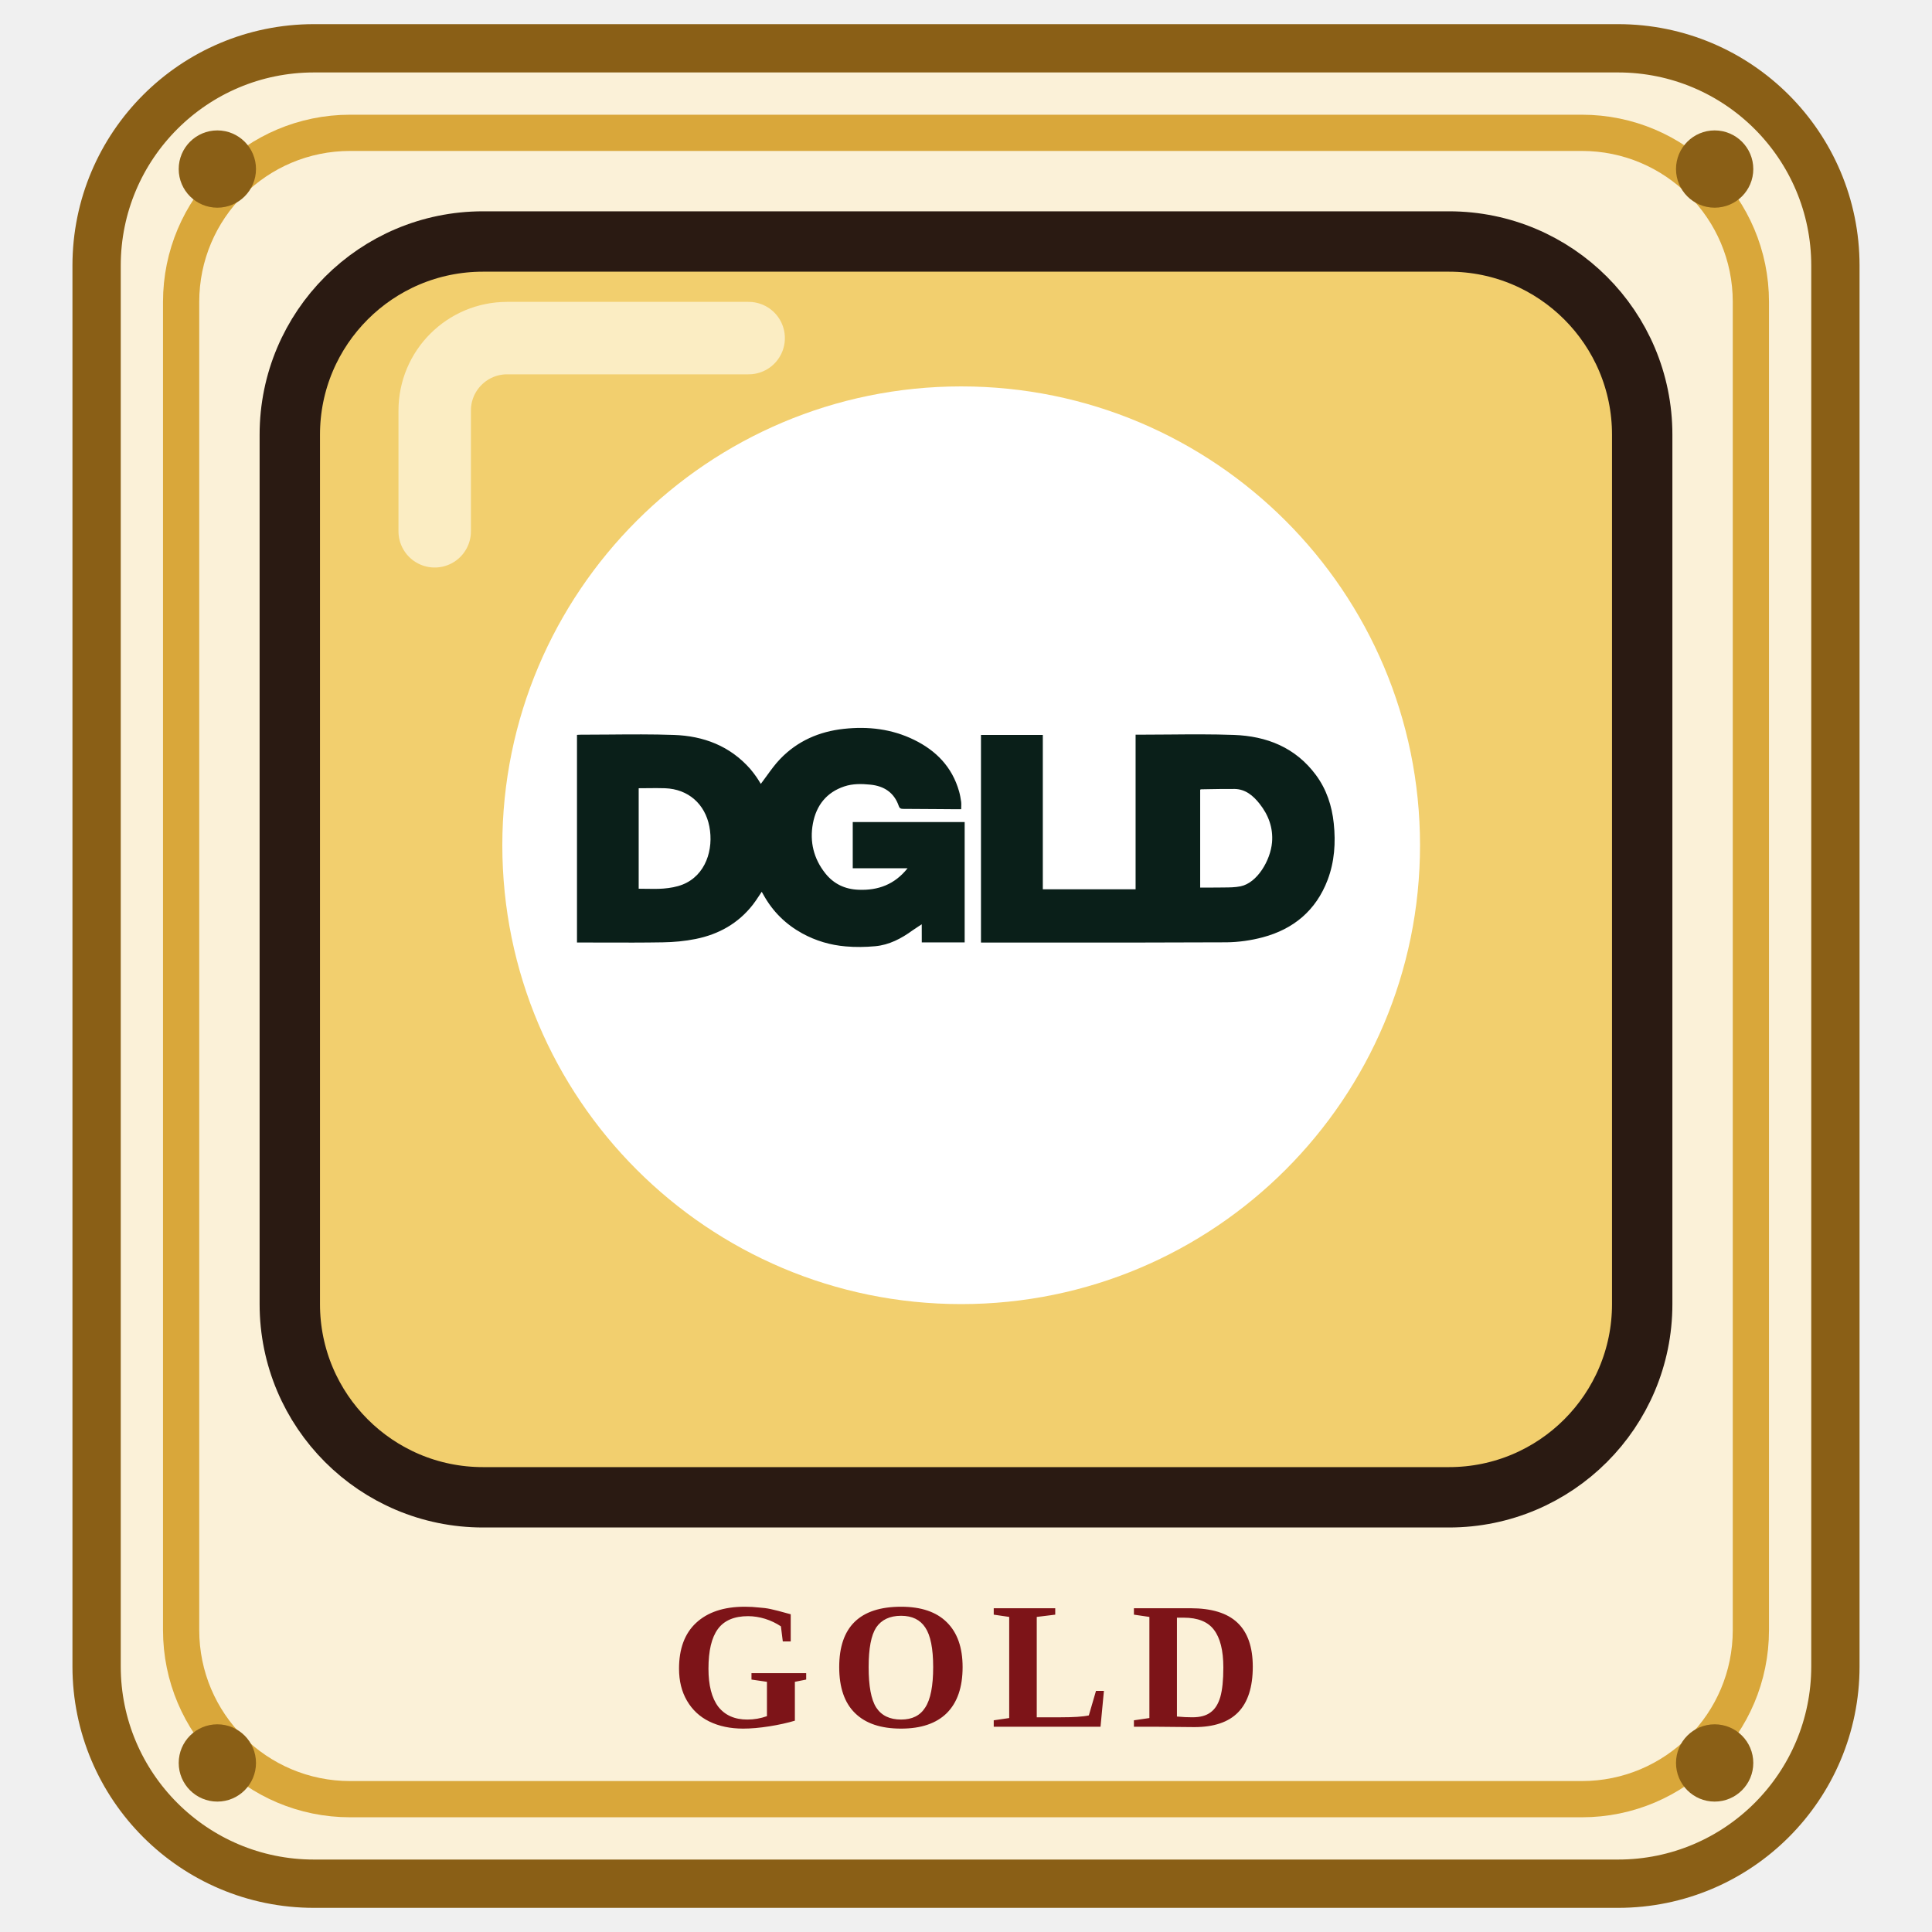
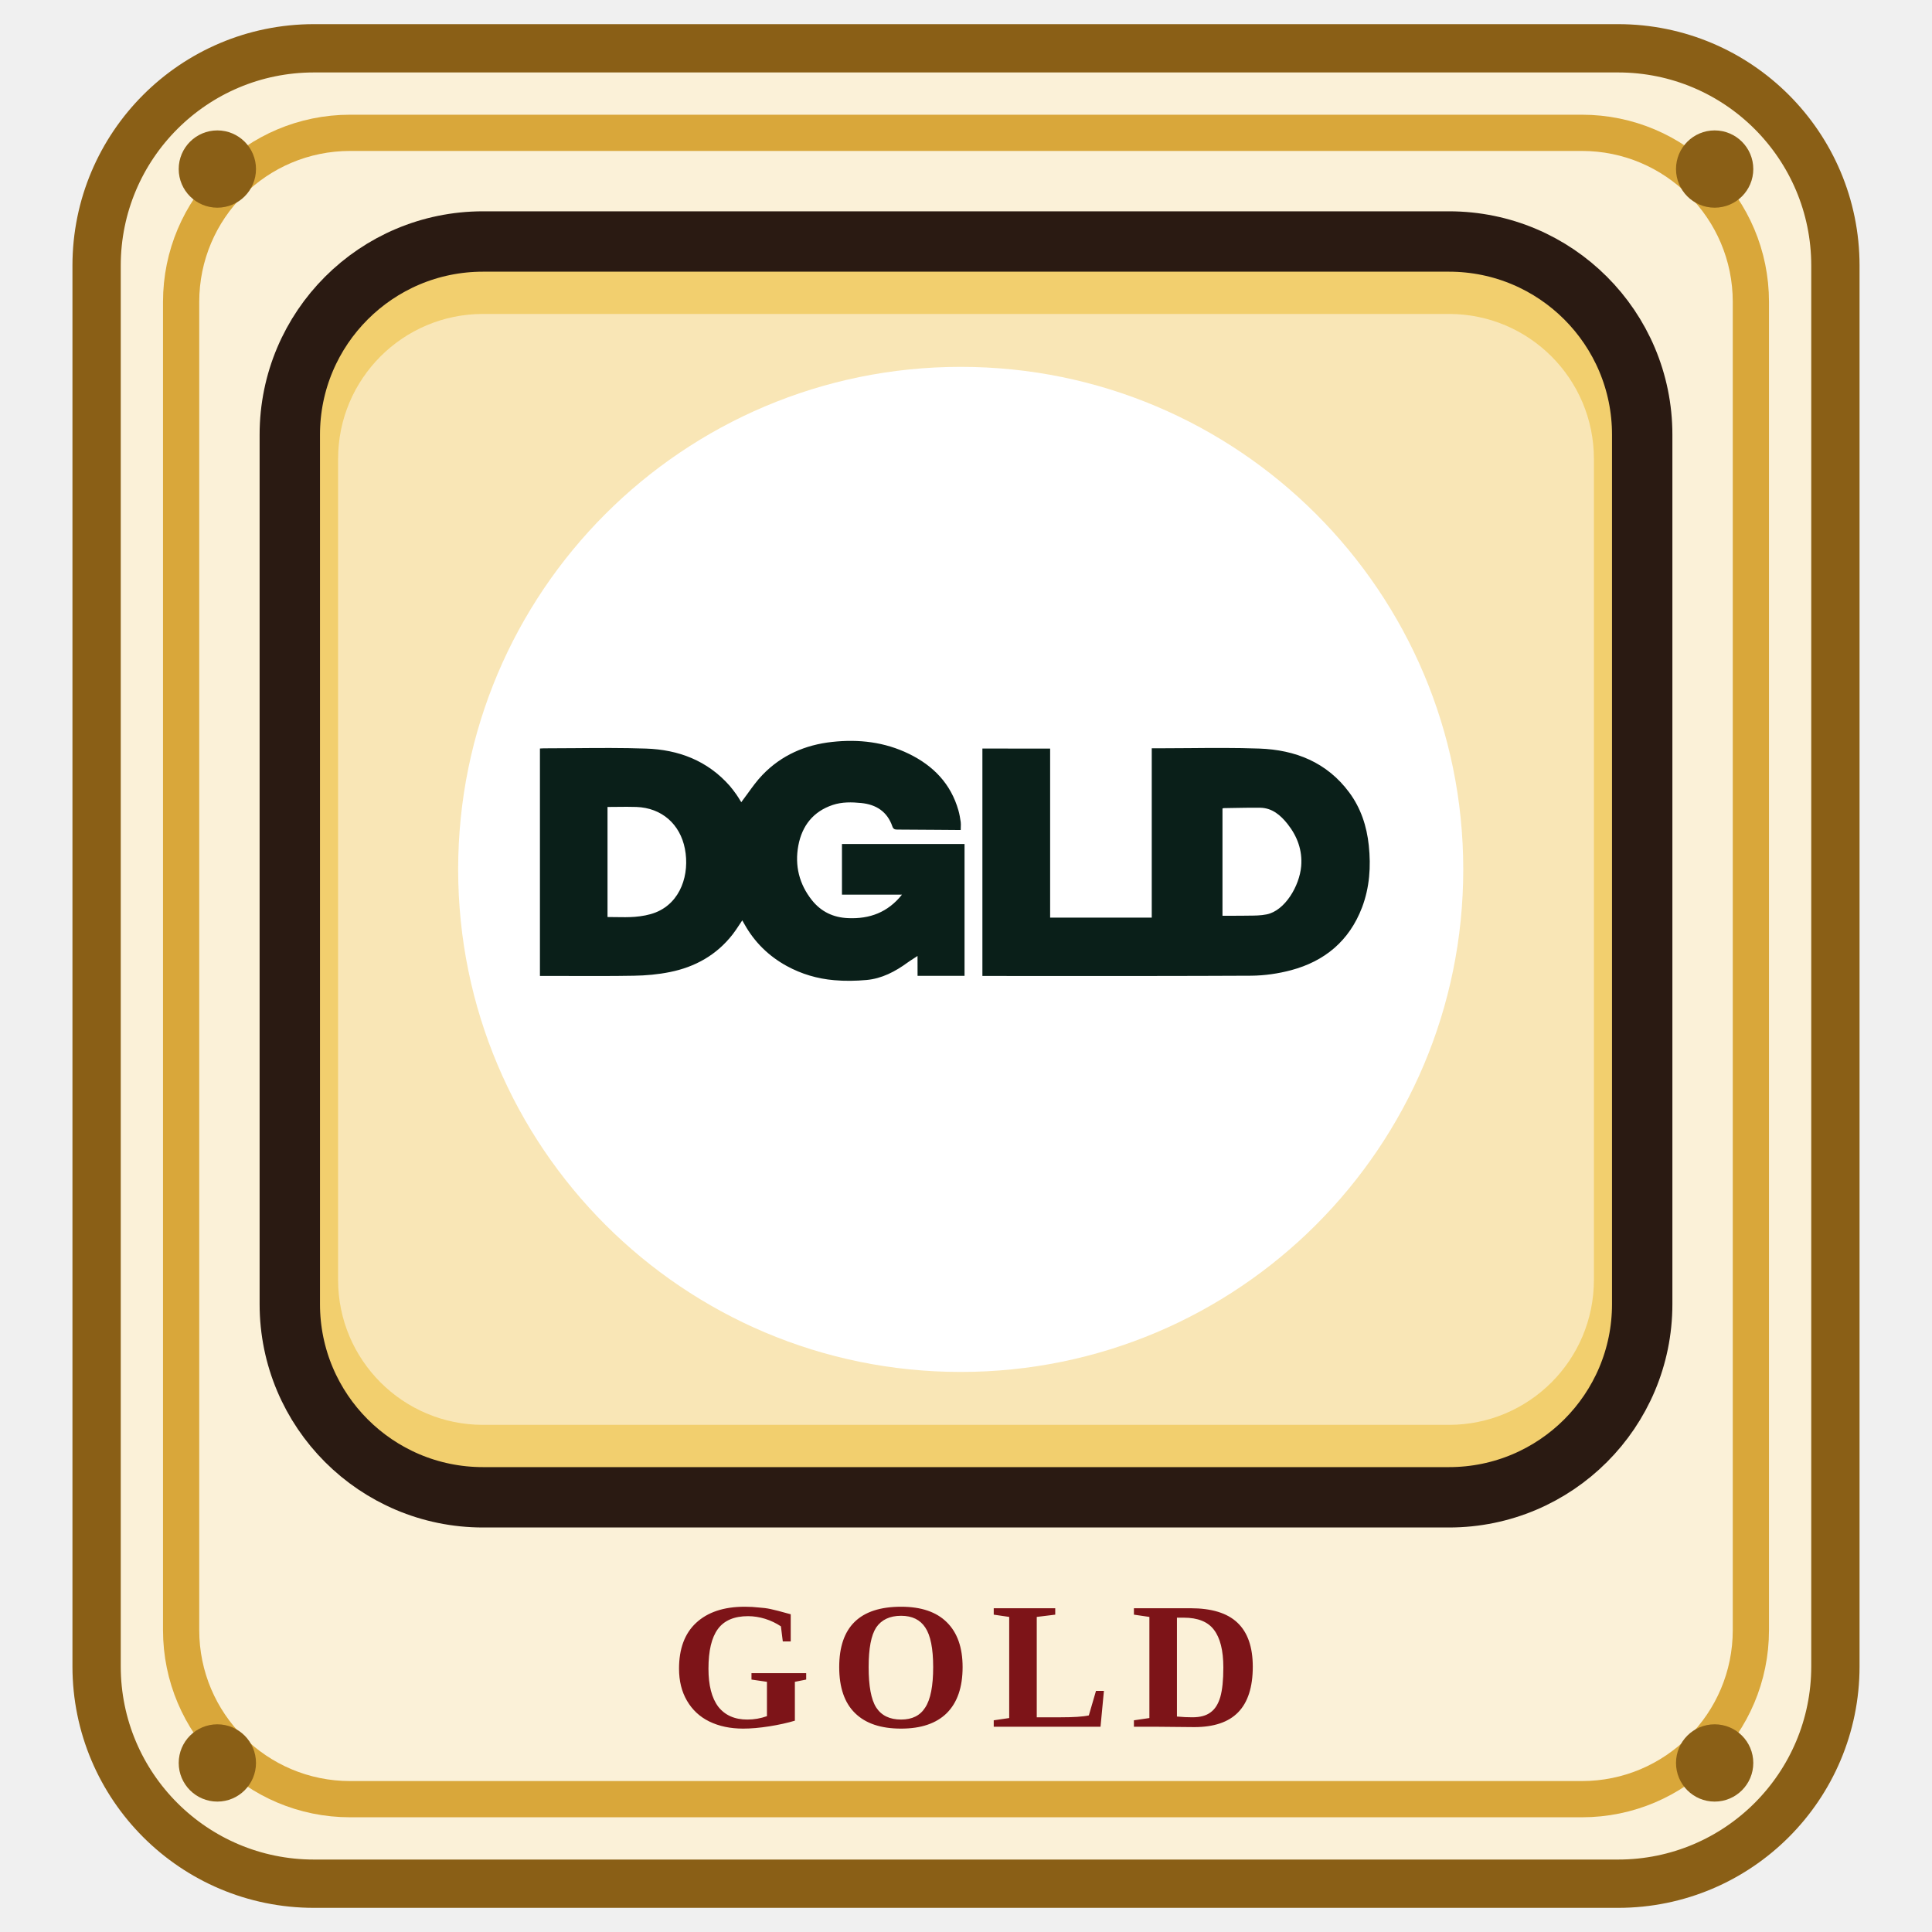
<svg xmlns="http://www.w3.org/2000/svg" viewBox="0 0 80 80">
  <rect x="4" y="2" width="72" height="76" rx="9" fill="#fbf1d8" stroke="#8a5f16" stroke-width="2" />
  <rect x="7.5" y="5.5" width="65" height="69" rx="7" fill="none" stroke="#d9a73a" stroke-width="1.5" />
  <rect x="12" y="10" width="56" height="52" rx="8" fill="#f2cf6e" stroke="#2a1a12" stroke-width="2.5" />
-   <path d="M18 22v-5a3 3 0 0 1 3-3h10" fill="none" stroke="#fff9e7" stroke-width="3" stroke-linecap="round" opacity=".7" />
-   <svg x="19" y="14" width="42" height="42" viewBox="0 0 104 105" fill="#2a1a12">
+   <rect x="14" y="13" width="52" height="46" rx="6" fill="#fffaf0" opacity=".55" />
+   <svg x="15" y="13" width="50" height="46" viewBox="0 0 104 105" preserveAspectRatio="xMidYMid meet" fill="#2a1a12">
    <circle cx="51.5" cy="52.5" fill="#fff" r="47.5" />
    <path clip-rule="evenodd" d="m47.422 62.559h4.44v-12.46h-11.586v4.786h5.673c-1.341 1.683-3.052 2.307-5.081 2.222-1.4-.055-2.555-.6-3.429-1.695-1.203-1.512-1.64-3.268-1.287-5.165.353-1.885 1.418-3.225 3.249-3.837.88-.294 1.795-.275 2.699-.184 1.4.141 2.46.802 2.944 2.222.09.263.257.288.485.288 1.231.004 2.46.014 3.689.023.617.005 1.234.009 1.852.014h.431c0-.106.004-.204.007-.295.006-.168.012-.315-.007-.457-.054-.367-.114-.734-.215-1.089-.718-2.54-2.388-4.235-4.668-5.349-2.304-1.126-4.752-1.408-7.271-1.132-2.537.275-4.787 1.248-6.583 3.115-.519.539-.964 1.157-1.404 1.766-.199.276-.397.551-.601.816-.034-.054-.072-.116-.113-.183-.102-.167-.222-.364-.354-.552-.198-.275-.401-.551-.622-.808-2.112-2.399-4.853-3.421-7.911-3.525-2.24-.077-4.479-.059-6.719-.04-.98.008-1.96.016-2.94.016-.076 0-.153.005-.233.01-.045.003-.091.006-.138.008v21.494h.485c.776 0 1.552.002 2.329.005 2.021.006 4.044.012 6.067-.023 1.143-.018 2.292-.122 3.411-.349 2.37-.477 4.404-1.603 5.93-3.568.223-.289.426-.595.634-.912.088-.133.177-.268.269-.404.043.073.082.142.118.207.025.044.049.087.073.129.958 1.72 2.298 3.035 4.003 3.972 1.406.771 2.914 1.212 4.494 1.346 1.011.092 2.041.073 3.052-.018 1.448-.129 2.717-.796 3.89-1.653.178-.128.361-.246.562-.376.117-.075.24-.155.372-.242zm-29.305-5.557v-10.404c.306 0 .611-.003.915-.007.605-.007 1.207-.014 1.808.007 2.418.086 4.141 1.64 4.59 3.947.467 2.381-.371 5.08-2.777 6.028-.61.239-1.293.355-1.951.41-.596.047-1.196.037-1.804.027-.259-.004-.519-.009-.781-.009zm35.433-15.924v21.488l.006.006h.299c1.932 0 3.864.001 5.796.002 6.438.003 12.874.006 19.314-.026 1.257-.012 2.543-.196 3.758-.52 3.172-.845 5.505-2.766 6.714-5.943.712-1.885.844-3.849.634-5.845-.192-1.836-.754-3.531-1.843-5.006-2.124-2.87-5.111-4.033-8.498-4.155-2.242-.081-4.488-.061-6.732-.042-.99.009-1.979.017-2.968.017h-.473v16.004h-9.605v-15.979zm23.3 15.805c-.199-.001-.402-.003-.608-.003v-10.135c.004-.001.01-.004.018-.007.025-.011.065-.029.102-.029.257-.004.513-.009.769-.014.891-.016 1.78-.033 2.672-.023 1.131.018 1.927.698 2.591 1.536.916 1.157 1.412 2.485 1.287 3.99-.162 1.873-1.538 4.205-3.261 4.553-.572.116-1.169.118-1.763.12-.221.001-.442.002-.66.008-.376.008-.755.005-1.145.003z" fill="#0a1f19" fill-rule="evenodd" />
  </svg>
  <circle cx="9" cy="7" r="1.6" fill="#8a5f16" />
  <circle cx="71" cy="7" r="1.6" fill="#8a5f16" />
  <circle cx="9" cy="73" r="1.6" fill="#8a5f16" />
  <circle cx="71" cy="73" r="1.6" fill="#8a5f16" />
  <text x="40" y="71.5" text-anchor="middle" font-family="Georgia,'Times New Roman',serif" font-size="7.5" font-weight="700" letter-spacing=".8" fill="#7d1418">GOLD</text>
</svg>
